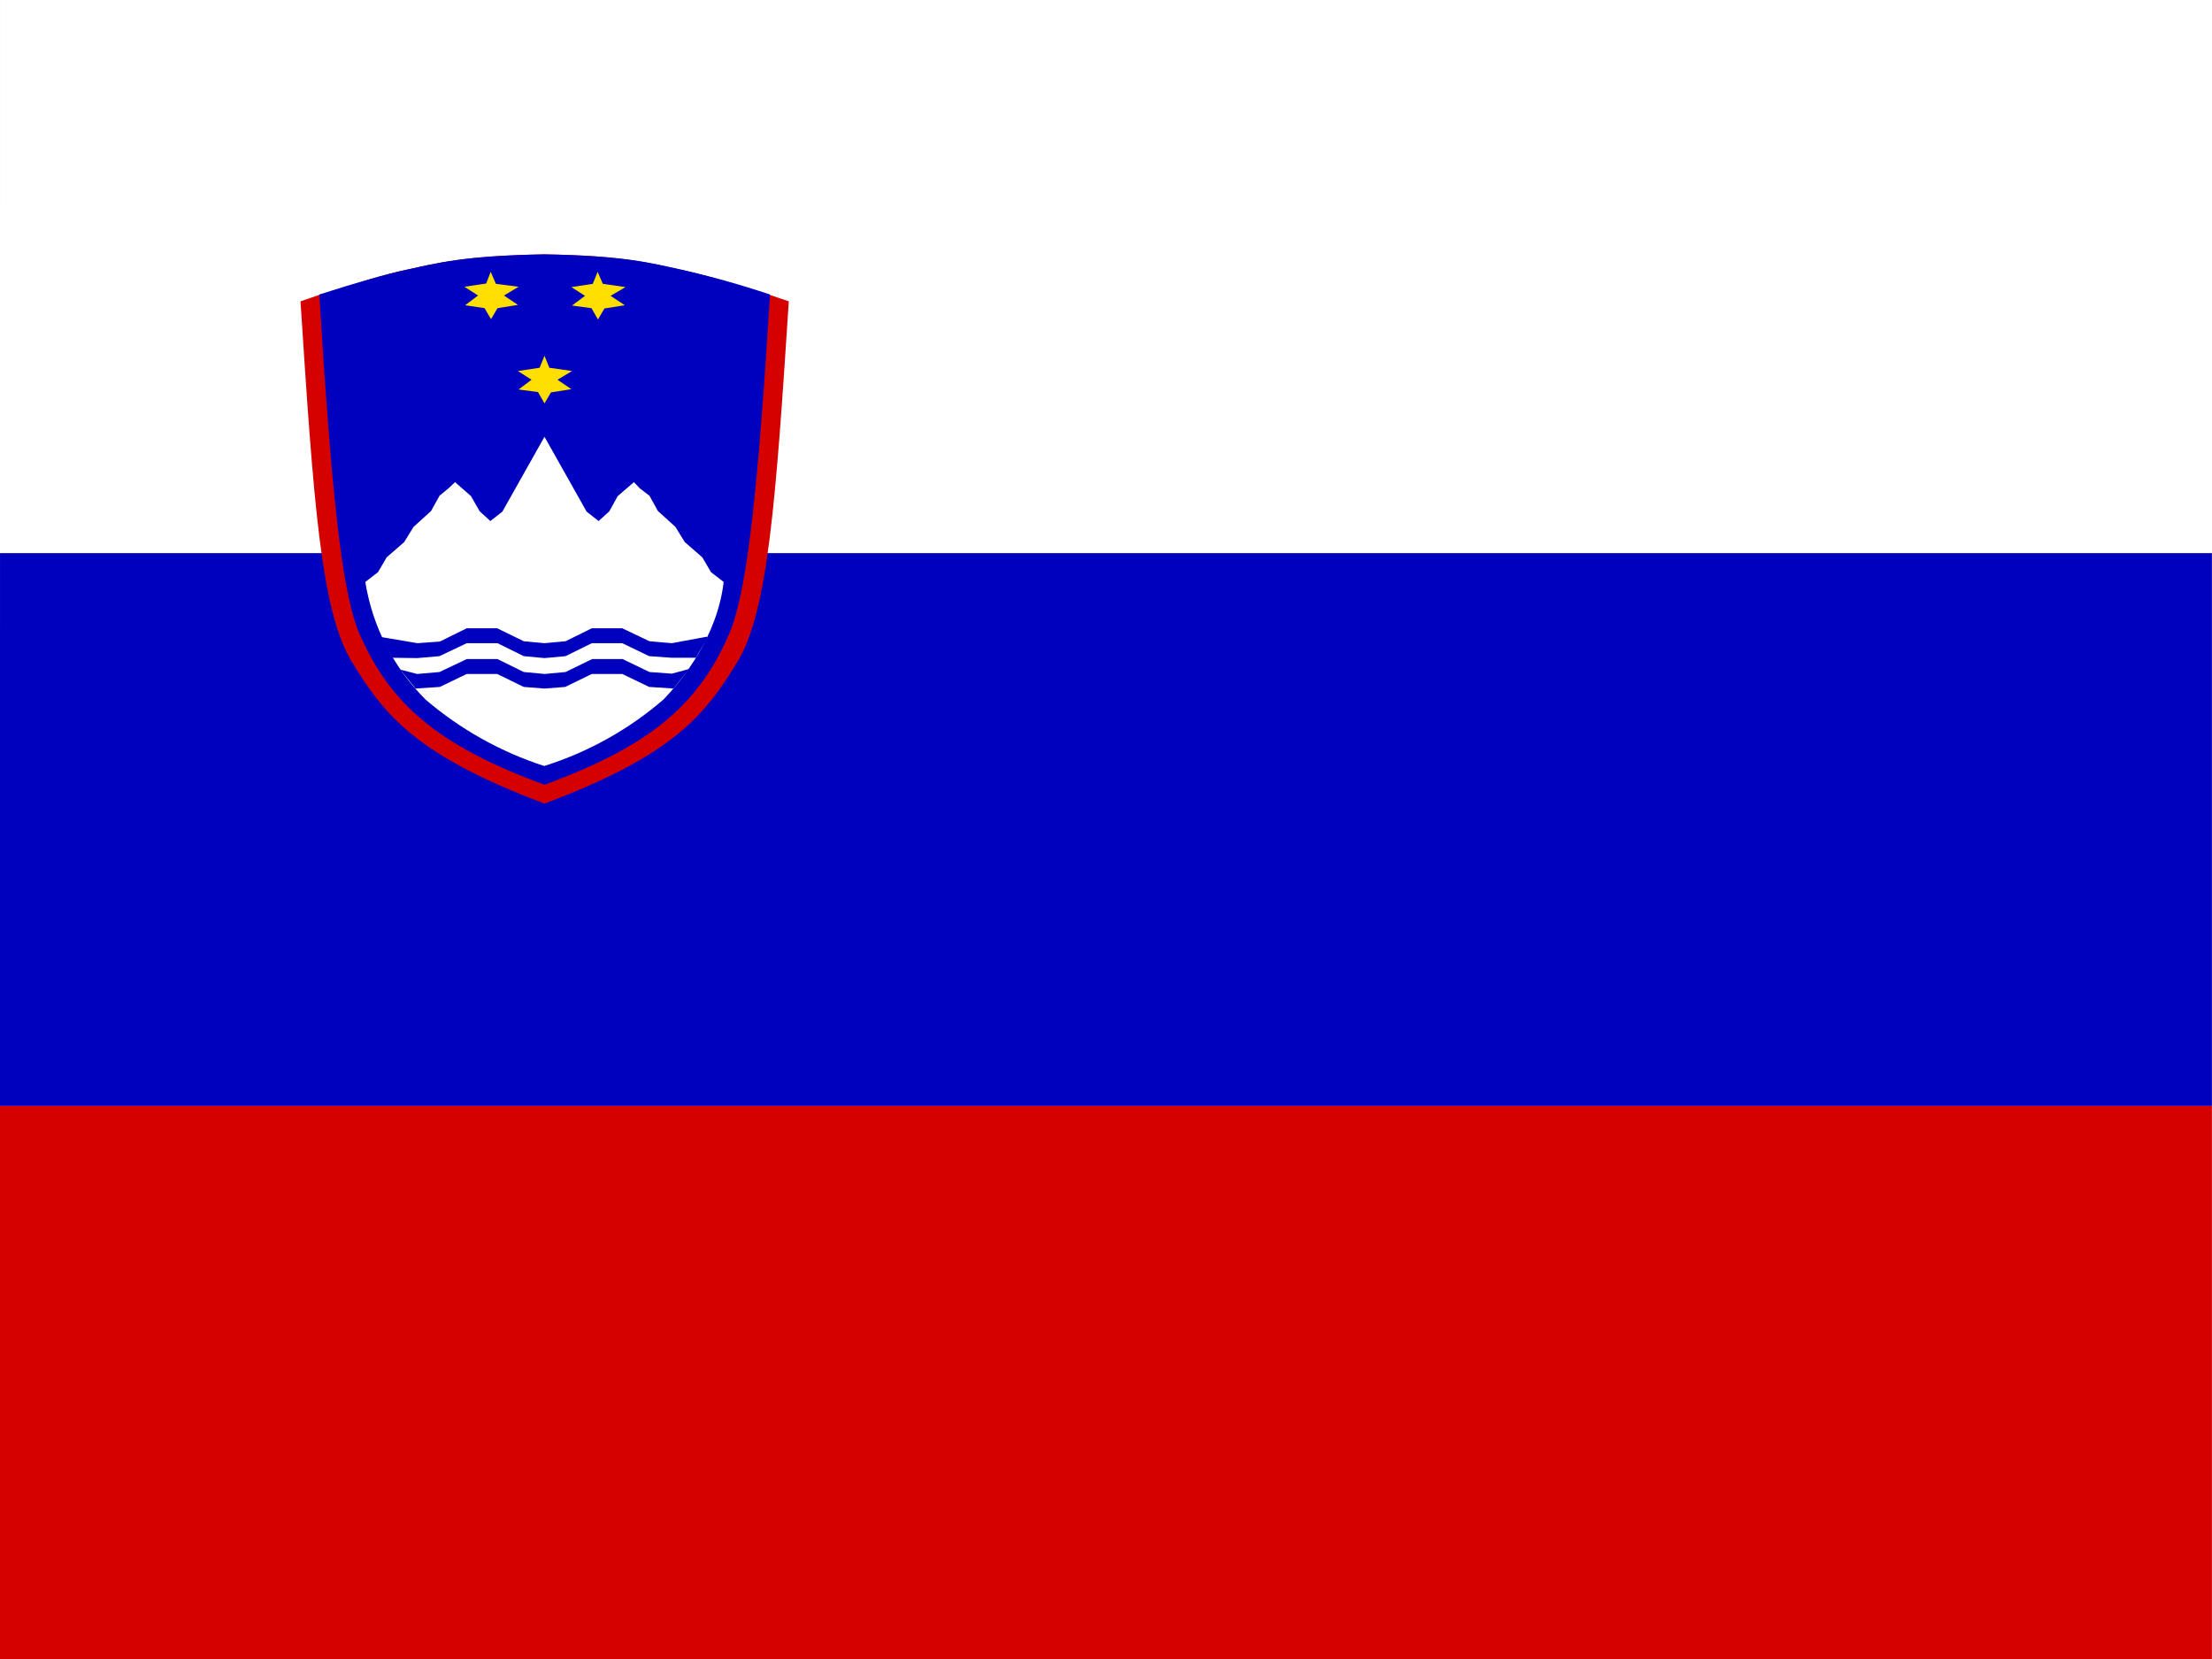
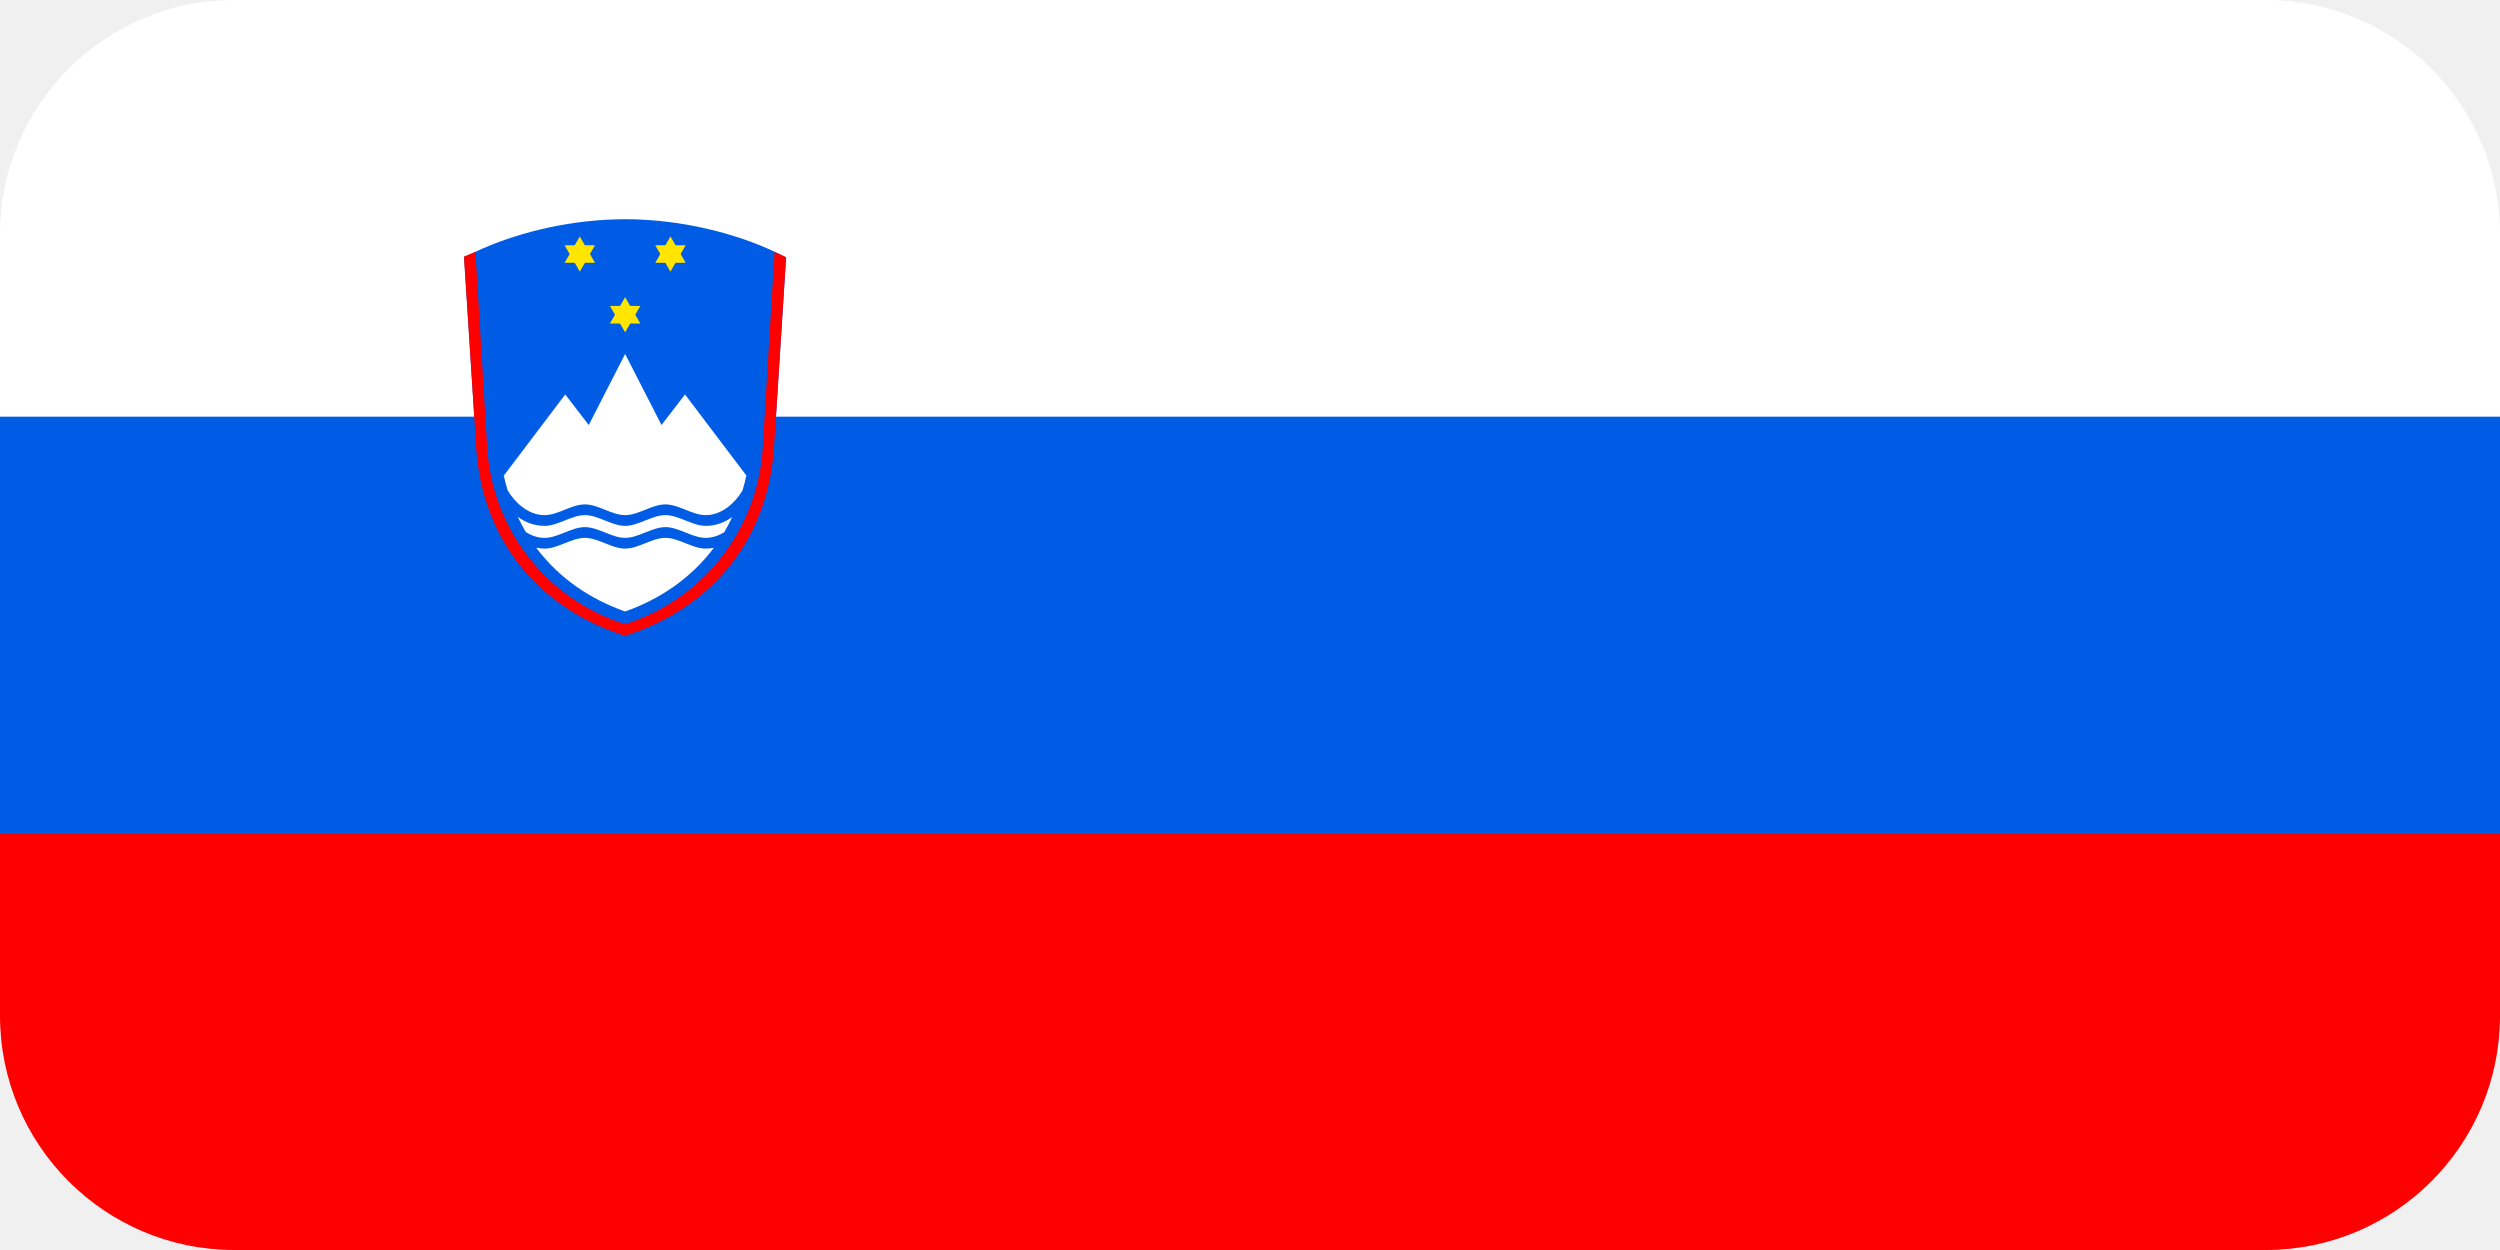
- <svg xmlns="http://www.w3.org/2000/svg" id="flag-icons-si" viewBox="0 0 640 480">
+ <svg xmlns="http://www.w3.org/2000/svg" xmlns:xlink="http://www.w3.org/1999/xlink" viewBox="0 0 12 6">
  <defs>
-     <clipPath id="si-a">
-       <path fill-opacity=".7" d="M-15 0h682.6v512H-15.1z" />
-     </clipPath>
+     <mask id="fa-flag-rounded-si" maskUnits="userSpaceOnUse" x="0.0" y="0.0" width="12.0" height="6.0">
+       <rect x="0.0" y="0.0" width="12.0" height="6.0" rx="1.125" ry="1.125" fill="#fff" />
+     </mask>
  </defs>
-   <g fill-rule="evenodd" stroke-width="1pt" clip-path="url(#si-a)" transform="translate(14.1)scale(.9375)">
-     <path fill="#fff" d="M-62 0H962v512H-62z" />
-     <path fill="#d50000" d="M-62 341.3H962V512H-62z" />
-     <path fill="#0000bf" d="M-62 170.7H962v170.6H-62z" />
-     <path fill="#d50000" d="M228.4 93c-4 61.6-6.4 95.4-15.7 111-10.2 16.8-20 29.1-59.7 44-39.6-14.9-49.4-27.2-59.6-44-9.4-15.6-11.7-49.4-15.7-111l5.8-2c11.8-3.6 20.6-6.5 27.1-7.8 9.3-2 17.3-4.2 42.3-4.7 25 .4 33 2.8 42.3 4.8q9.7 2.1 27.3 7.7z" />
-     <path fill="#0000bf" d="M222.6 91c-3.8 61.5-7 89.7-12 103.2-9.6 23.2-24.8 35.9-57.6 48-32.8-12.1-48-24.8-57.7-48-5-13.6-8-41.7-11.8-103.3q17.4-5.6 27.1-7.7c9.3-2 17.3-4.3 42.3-4.7 25 .4 33 2.7 42.3 4.7a284 284 0 0 1 27.4 7.7z" />
-     <path fill="#ffdf00" d="m153 109.8 1.5 3.7 7 1-4.5 2.7 4.3 2.9-6.3 1-2 3.4-2-3.5-6-.8 4-3-4.2-2.7 6.7-1z" />
-     <path fill="#fff" d="m208.3 179.6-3.9-3-2.7-4.6-5.4-4.7-2.9-4.7-5.4-4.9-2.6-4.7-3-2.3-1.8-1.9-5 4.3-2.6 4.7-3.3 3-3.7-2.9-2.7-4.8-10.3-18.3-10.3 18.3-2.7 4.8-3.7 2.9-3.3-3-2.7-4.7-4.9-4.3-1.9 1.8-2.9 2.4-2.6 4.7-5.4 4.9-2.9 4.7-5.4 4.7-2.7 4.6-3.9 3a66 66 0 0 0 18.6 36.3 107 107 0 0 0 36.6 20.5 104 104 0 0 0 36.8-20.5c5.8-6 16.6-19.3 18.6-36.3" />
-     <path fill="#ffdf00" d="m169.4 83.9 1.6 3.7 7 1-4.6 2.7 4.4 2.9-6.3 1-2 3.4-2-3.5-6-.8 4-3-4.2-2.7 6.6-1zm-33 0 1.6 3.7 7 .9-4.5 2.7 4.3 2.9-6.3 1-2 3.4-2-3.4-6-.9 4-3-4.2-2.7 6.7-1z" />
-     <path fill="#0000bf" d="M199.7 203h-7.4l-7-.5-8.3-4h-9.4l-8.1 4-6.5.6-6.4-.6-8.1-4H129l-8.4 4-6.9.6-7.6-.1-3.6-6.2.1-.2 11.2 1.9 6.9-.5 8.3-4.1h9.4l8.2 4 6.4.6 6.5-.6 8.1-4h9.4l8.4 4 6.9.6 10.8-2 .2.4zm-86.4 9.5 7.4-.5 8.3-4h9.4l8.2 4 6.4.5 6.4-.5 8.2-4h9.4l8.3 4 7.5.5 4.8-6h-.1l-5.2 1.4-6.9-.5-8.3-4h-9.4l-8.2 4-6.4.6-6.5-.6-8.1-4H129l-8.4 4-6.9.6-5-1.3v.2l4.5 5.6z" />
+   <g mask="url(#fa-flag-rounded-si)">
+     <path d="M0 0h12v6H0z" fill="red" />
+     <path d="M0 0h12v4H0z" fill="#005ce5" />
+     <path d="M0 0h12v2H0z" fill="#fff" />
+     <g transform="matrix(.021 0 0 .021 -.106 3.478)">
+       <path d="M147.913-115.518c-.64 0-1.277.014-1.913.032-12.37.32-23.983 3.515-32.252 7.41l.001.012c-.904.378-1.79.757-2.632 1.136l2.842 44.519c1.97 23.264 17.131 36.81 33.976 42.128 16.846-5.319 32.006-18.864 33.975-42.128l2.827-44.378a64.852 64.852 0 0 0-2.632-1.277v-.011c-8.69-4.095-21.074-7.42-34.15-7.442l-.028-.001h-.014z" fill="#005ce5" fill-rule="evenodd" />
+       <path d="M147.934-84.712l-8.314 16.237-5.375-6.983-14.046 18.561c.254 1.153.552 2.265.878 3.35 1.568 2.648 4.583 5.67 8.449 5.67 3.068 0 6.136-2.454 9.204-2.454 3.068 0 6.136 2.455 9.204 2.455 3.068 0 6.136-2.455 9.205-2.455 3.068 0 6.136 2.455 9.204 2.455 3.831 0 6.825-2.967 8.406-5.597.338-1.115.64-2.263.902-3.448l-14.027-18.537-5.375 6.983zm-9.204 36.836c-3.068 0-6.136 2.454-9.204 2.454-2.428 0-4.514-.86-6.13-2.08a41.98 41.98 0 0 0 1.835 3.504c1.265.787 2.704 1.319 4.295 1.319 3.068 0 6.136-2.455 9.204-2.455 3.068 0 6.136 2.455 9.204 2.455 3.068 0 6.136-2.455 9.205-2.455 3.068 0 6.136 2.455 9.204 2.455 1.568 0 2.987-.52 4.24-1.289a42.193 42.193 0 0 0 1.835-3.491c-1.609 1.197-3.675 2.037-6.075 2.037-3.068 0-6.136-2.454-9.204-2.454-3.069 0-6.137 2.454-9.205 2.454-3.068 0-6.136-2.454-9.204-2.454zm0 5.197c-3.068 0-6.136 2.454-9.204 2.454-.667 0-1.3-.078-1.914-.196 5.307 7.091 12.549 11.838 20.316 14.567 7.751-2.725 14.982-7.475 20.286-14.555-.6.113-1.22.184-1.871.184-3.068 0-6.136-2.454-9.204-2.454-3.069 0-6.137 2.454-9.205 2.454-3.068 0-6.136-2.454-9.204-2.454z" fill="#fff" fill-rule="evenodd" />
+       <g id="b" fill="#ffe500">
+         <path id="a" d="M134.094-109.56h6.96l-3.48 6.027" fill="#ffe500" fill-rule="evenodd" />
+         <use height="300" transform="matrix(1 0 0 -1 0 -215.104)" width="600" xlink:href="#a" />
+       </g>
+       <g fill="#ffe500">
+         <use height="300" transform="translate(20.72)" width="600" xlink:href="#b" />
+         <use height="300" transform="translate(10.36 13.875)" width="600" xlink:href="#b" />
+       </g>
+     </g>
+     <path d="M3 1.052zm-.718.157a2.26 2.26 0 0 0-.055.023l.06.935c.041.489.36.773.713.885.354-.112.672-.396.714-.885l.059-.932a1.362 1.362 0 0 0-.055-.026l-.056.927a.947.947 0 0 1-.662.86.947.947 0 0 1-.662-.86z" fill="red" fill-rule="evenodd" />
  </g>
</svg>
